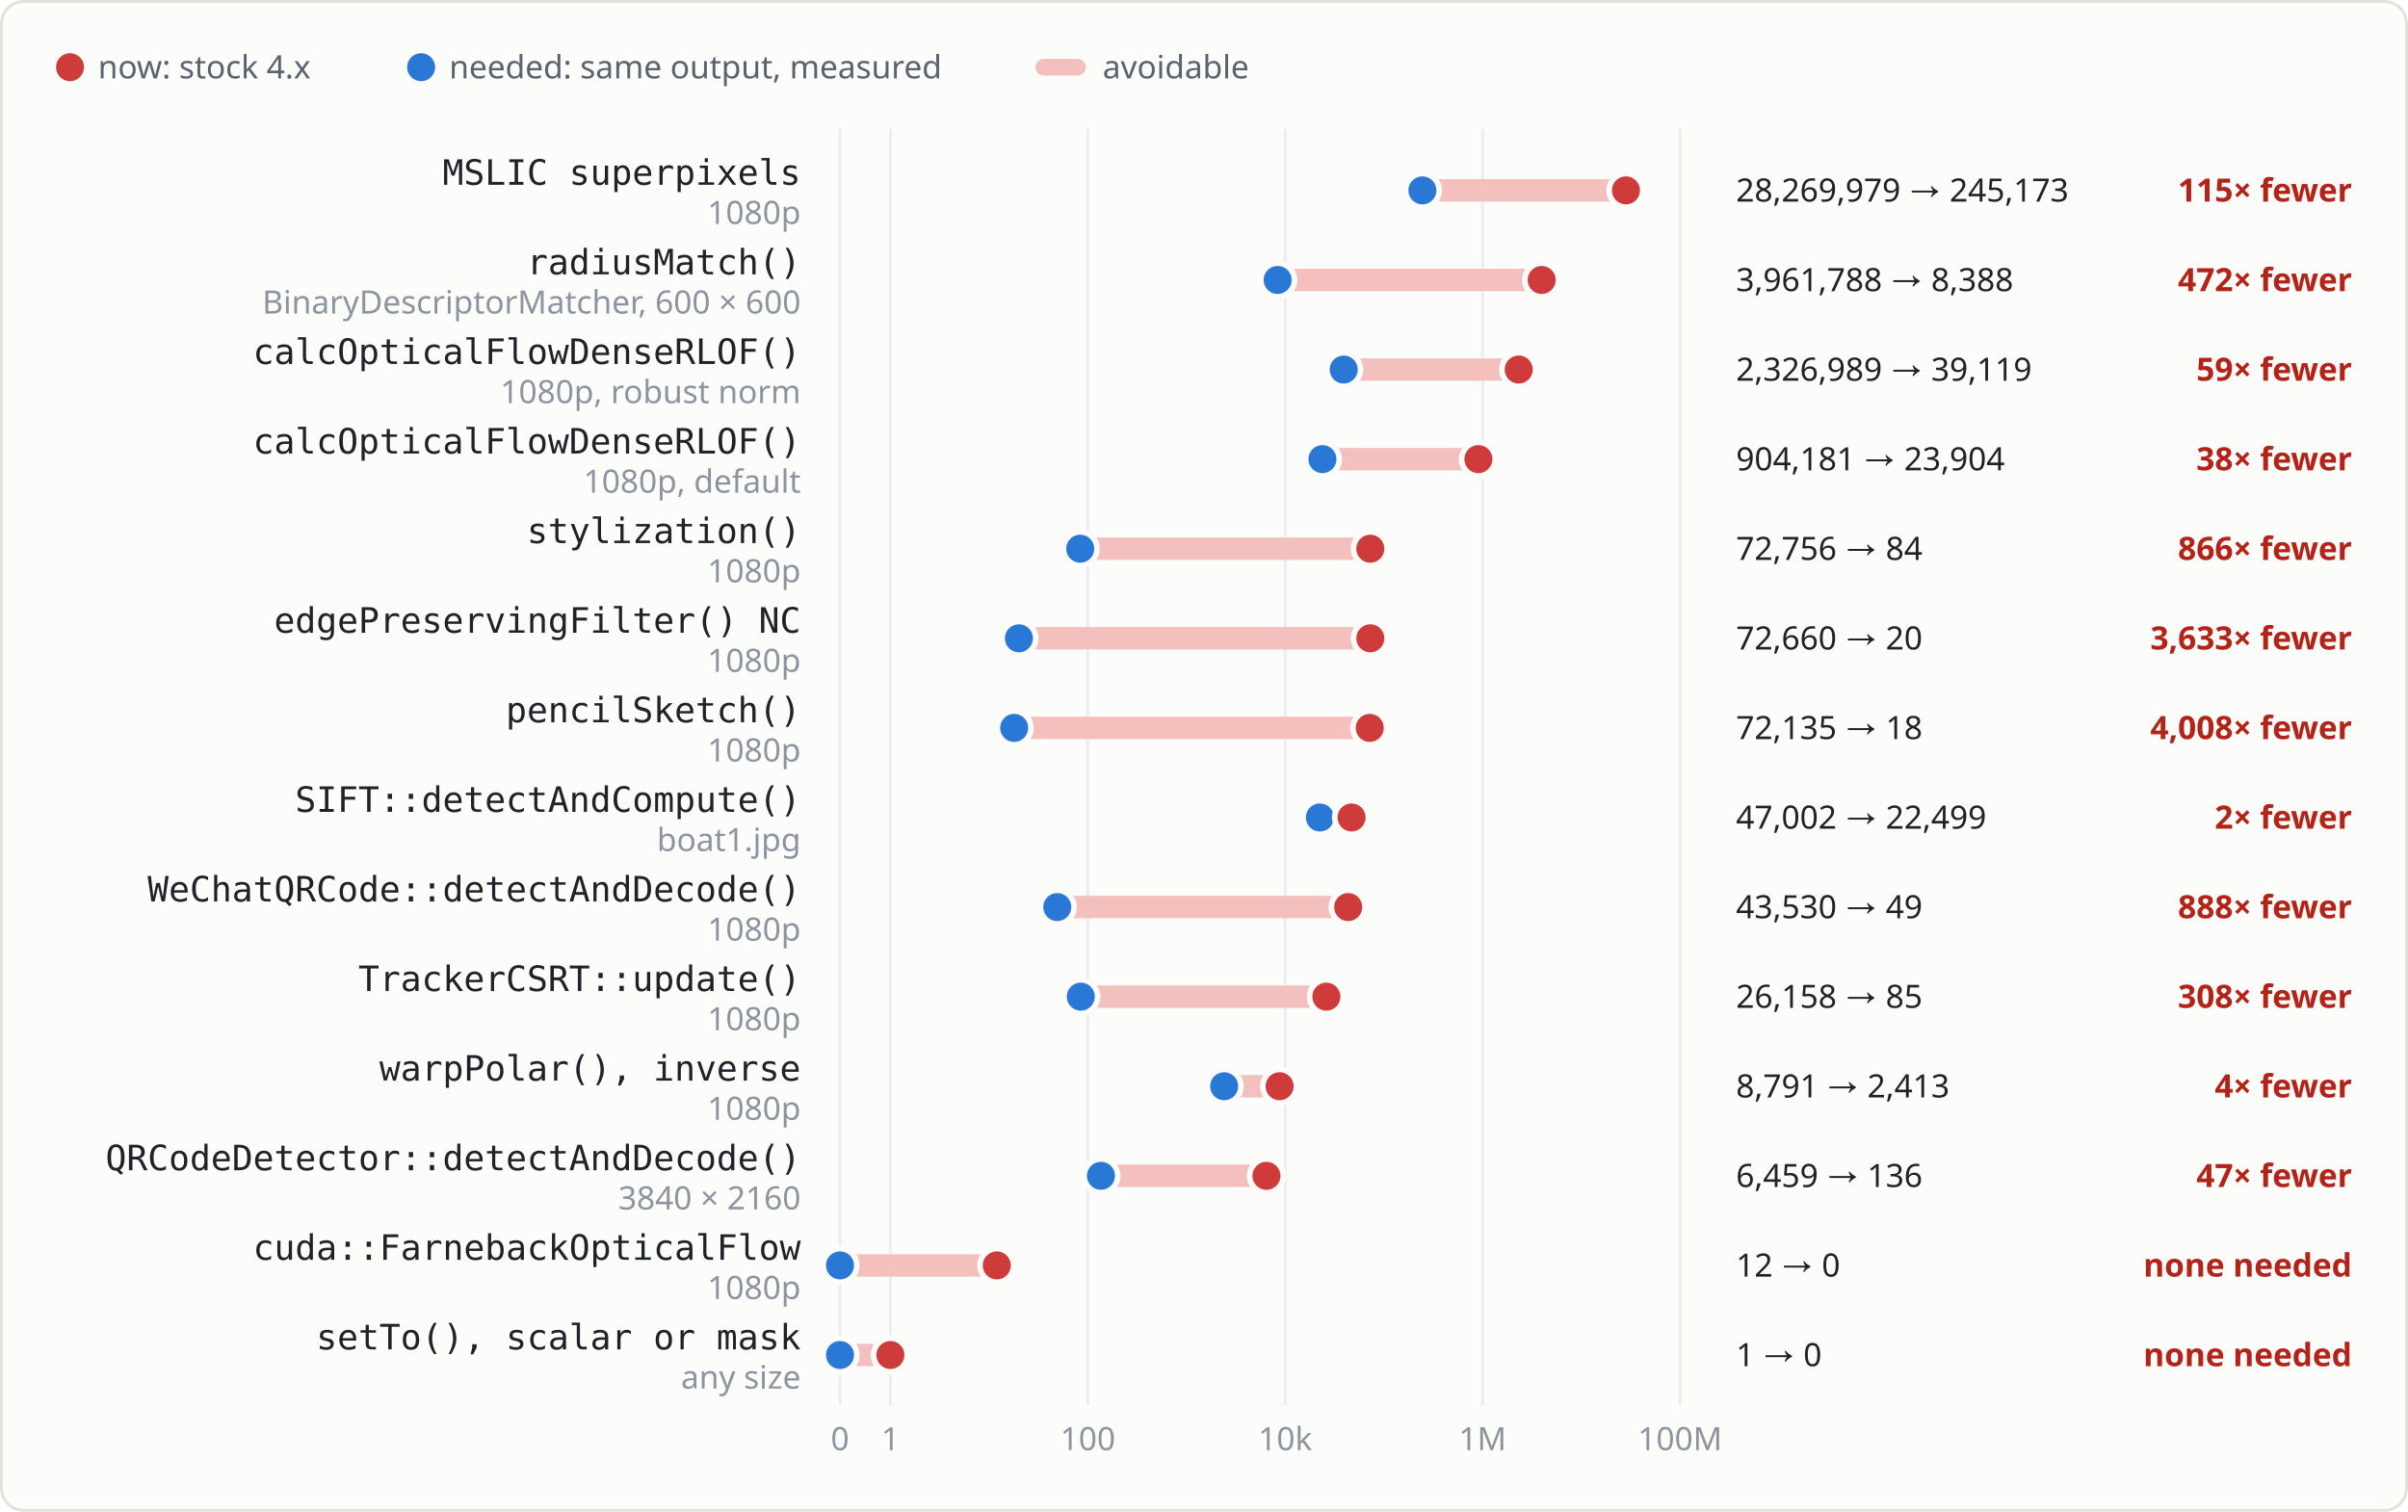
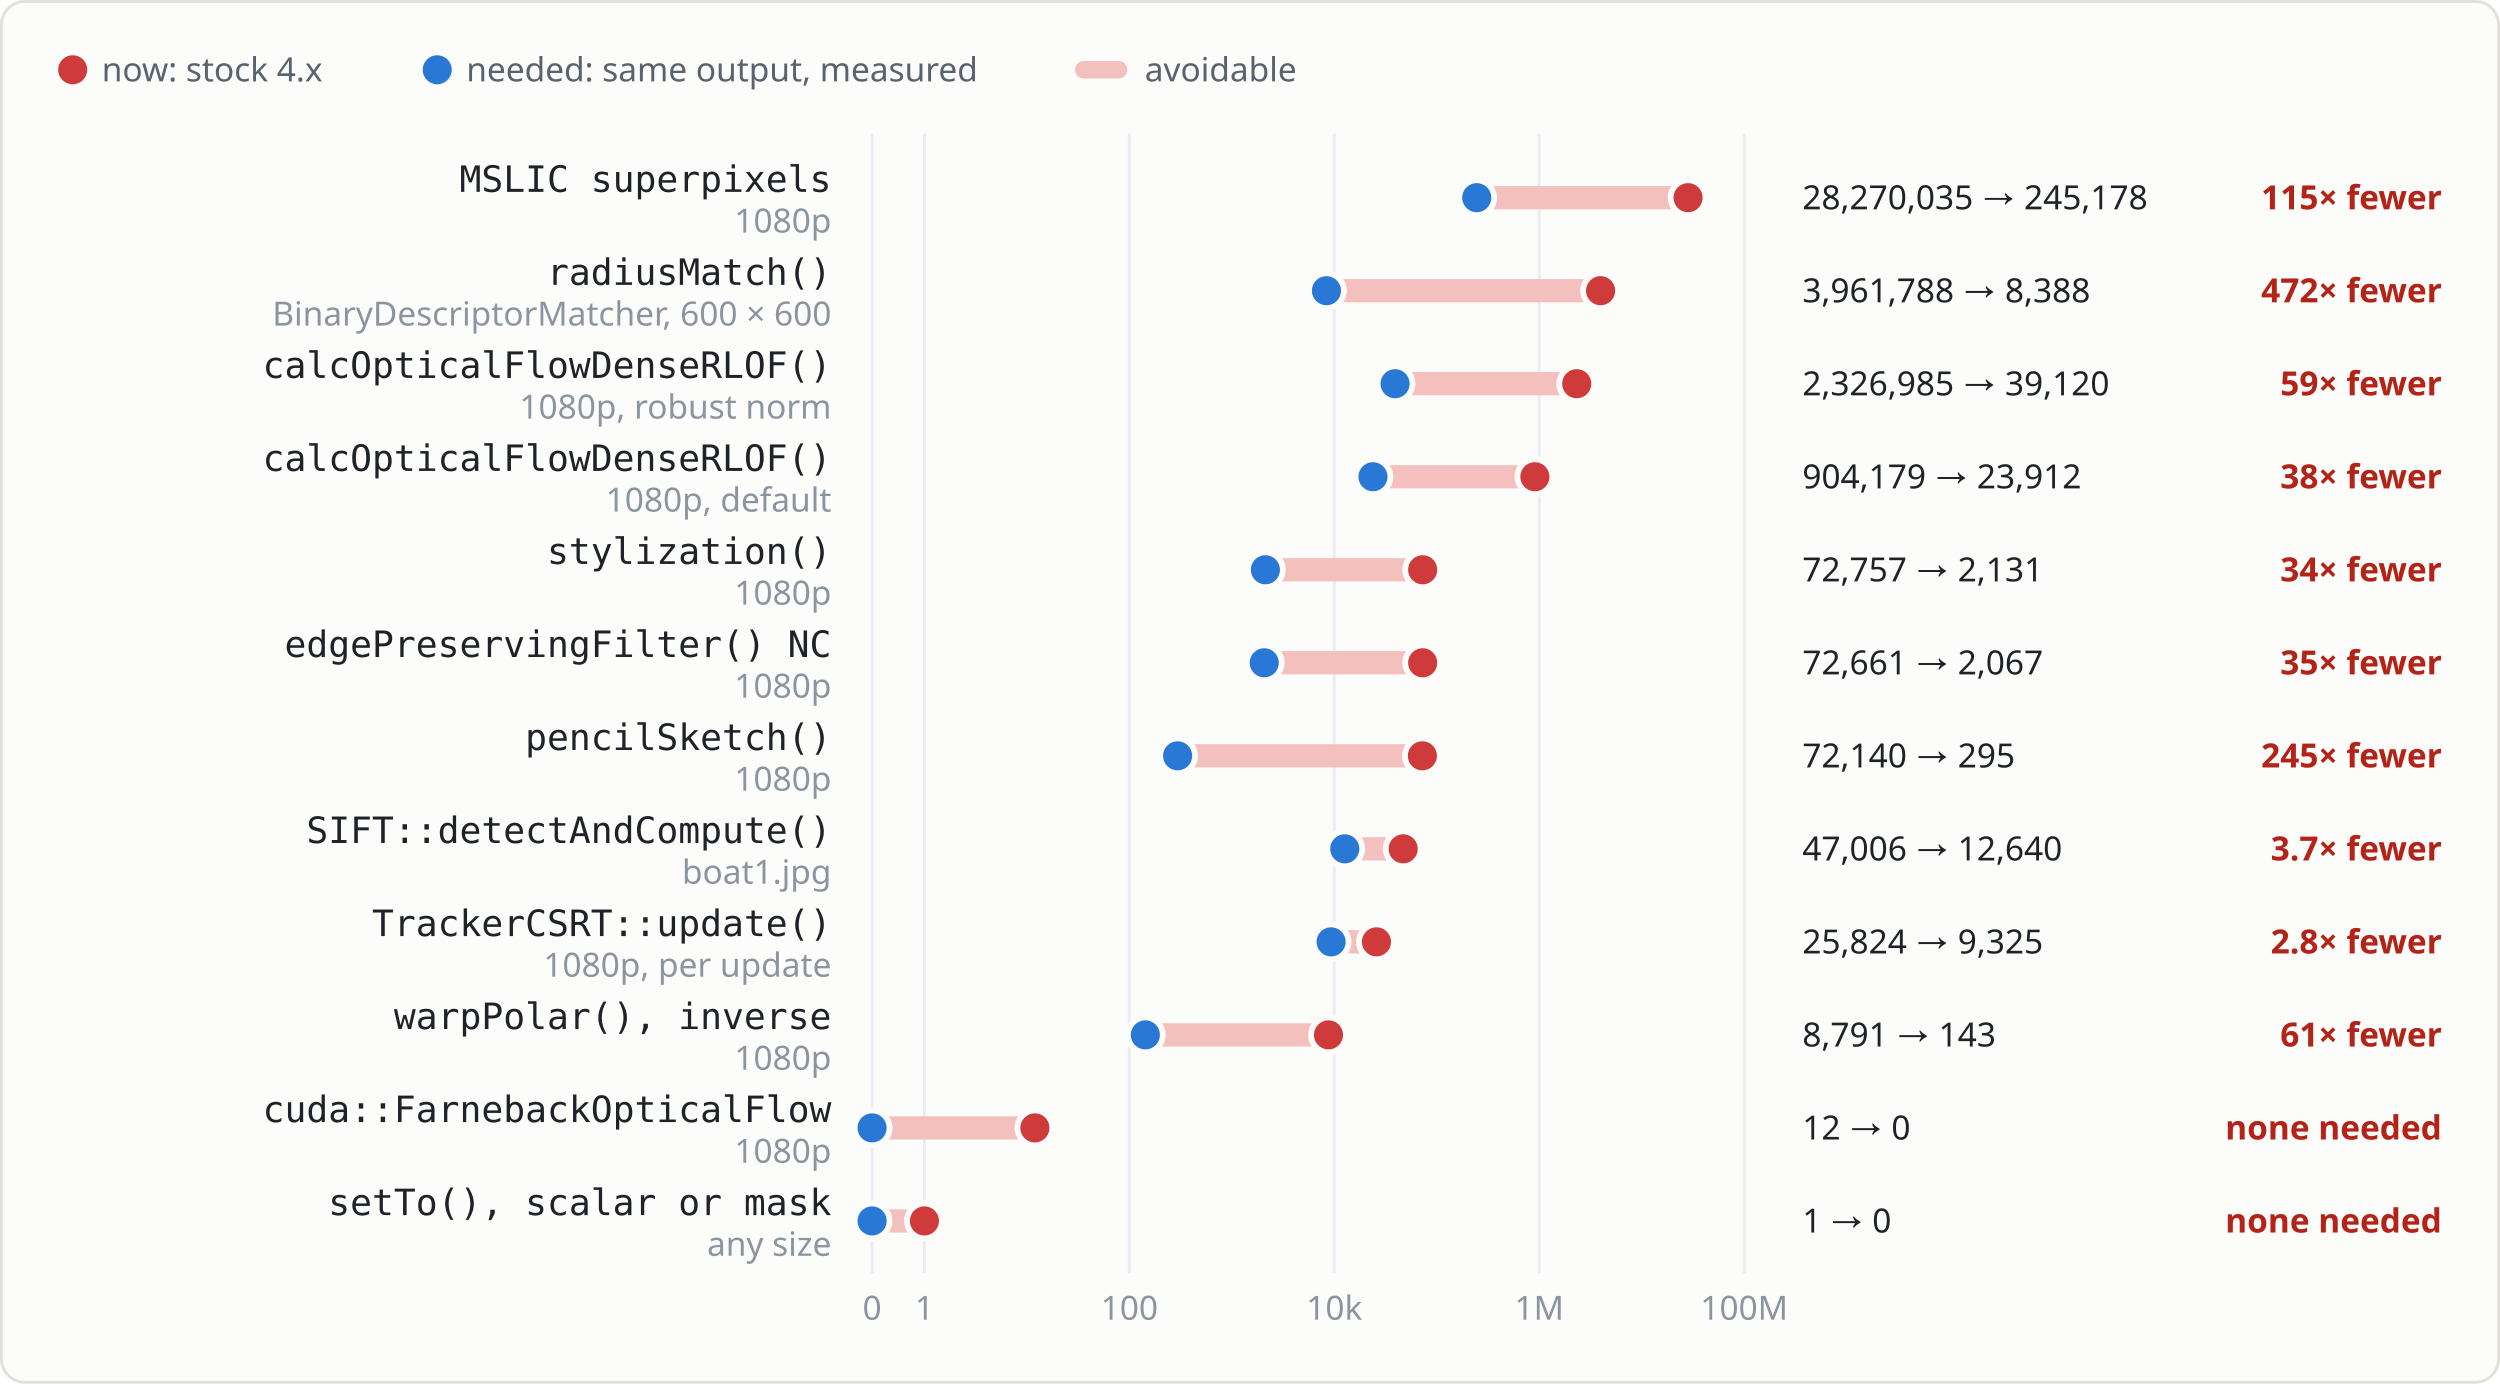
- <svg xmlns="http://www.w3.org/2000/svg" width="860" height="540" viewBox="0 0 860 540" role="img">
+ <svg xmlns="http://www.w3.org/2000/svg" width="860" height="476" viewBox="0 0 860 476" role="img">
  <style>.bg{fill:#fcfcfb;stroke:#e1e0d9}.ink{fill:#1f2328}.ink2{fill:#59636e}.muted{fill:#8c959f}.grid{stroke:#eaeef2}.axis{stroke:#d1d9e0}.need{fill:#2a78d6;stroke:#fcfcfb}.now{fill:#cf3a3a;stroke:#fcfcfb}.gap{stroke:#f4c0bd}.gapt{fill:#b42318}.sw-need{fill:#2a78d6}.sw-now{fill:#cf3a3a}.sw-gap{fill:#f4c0bd}@media (prefers-color-scheme: dark){.bg{fill:#151b23;stroke:#30363d}.ink{fill:#e6edf3}.ink2{fill:#9198a1}.muted{fill:#7d8590}.grid{stroke:#262c36}.axis{stroke:#3d444d}.need{fill:#4493f8;stroke:#151b23}.now{fill:#f05d5d;stroke:#151b23}.gap{stroke:#5c2a2a}.gapt{fill:#ff8a80}.sw-need{fill:#4493f8}.sw-now{fill:#f05d5d}.sw-gap{fill:#5c2a2a}}text{font-family:-apple-system, BlinkMacSystemFont, "Segoe UI", "Noto Sans", Helvetica, Arial, sans-serif;font-size:13px}.mono{font-family:ui-monospace, SFMono-Regular, "SF Mono", Menlo, Consolas, monospace;font-size:12.5px}.small{font-size:11.5px}.b{font-weight:600}.title{font-size:14px;font-weight:600}</style>
-   <rect class="bg" x="0.5" y="0.5" width="859" height="539" rx="8" />
+   <rect class="bg" x="0.5" y="0.5" width="859" height="475" rx="8" />
  <circle class="sw-now" cx="25" cy="24" r="5" />
  <text class="ink2 small" x="35.0" y="28.0" text-anchor="start">now: stock 4.x</text>
  <circle class="sw-need" cx="150.4" cy="24" r="5" />
  <text class="ink2 small" x="160.4" y="28.0" text-anchor="start">needed: same output, measured</text>
  <rect class="sw-gap" x="369.8" y="21" width="18" height="6" rx="3" />
  <text class="ink2 small" x="393.8" y="28.0" text-anchor="start">avoidable</text>
-   <line class="grid" x1="300.0" y1="46" x2="300.0" y2="502" stroke-width="1" />
-   <text class="muted small" x="300.0" y="518.0" text-anchor="middle">0</text>
-   <line class="grid" x1="318.0" y1="46" x2="318.0" y2="502" stroke-width="1" />
-   <text class="muted small" x="318.0" y="518.0" text-anchor="middle">1</text>
-   <line class="grid" x1="388.5" y1="46" x2="388.5" y2="502" stroke-width="1" />
-   <text class="muted small" x="388.5" y="518.0" text-anchor="middle">100</text>
-   <line class="grid" x1="459.0" y1="46" x2="459.0" y2="502" stroke-width="1" />
-   <text class="muted small" x="459.0" y="518.0" text-anchor="middle">10k</text>
-   <line class="grid" x1="529.5" y1="46" x2="529.5" y2="502" stroke-width="1" />
-   <text class="muted small" x="529.5" y="518.0" text-anchor="middle">1M</text>
-   <line class="grid" x1="600.0" y1="46" x2="600.0" y2="502" stroke-width="1" />
-   <text class="muted small" x="600.0" y="518.0" text-anchor="middle">100M</text>
+   <line class="grid" x1="300.0" y1="46" x2="300.0" y2="438" stroke-width="1" />
+   <text class="muted small" x="300.0" y="454.0" text-anchor="middle">0</text>
+   <line class="grid" x1="318.0" y1="46" x2="318.0" y2="438" stroke-width="1" />
+   <text class="muted small" x="318.0" y="454.0" text-anchor="middle">1</text>
+   <line class="grid" x1="388.5" y1="46" x2="388.5" y2="438" stroke-width="1" />
+   <text class="muted small" x="388.5" y="454.0" text-anchor="middle">100</text>
+   <line class="grid" x1="459.0" y1="46" x2="459.0" y2="438" stroke-width="1" />
+   <text class="muted small" x="459.0" y="454.0" text-anchor="middle">10k</text>
+   <line class="grid" x1="529.5" y1="46" x2="529.5" y2="438" stroke-width="1" />
+   <text class="muted small" x="529.5" y="454.0" text-anchor="middle">1M</text>
+   <line class="grid" x1="600.0" y1="46" x2="600.0" y2="438" stroke-width="1" />
+   <text class="muted small" x="600.0" y="454.0" text-anchor="middle">100M</text>
  <text class="mono ink" x="286.0" y="66.0" text-anchor="end">MSLIC superpixels</text>
  <text class="muted small" x="286.0" y="80.0" text-anchor="end">1080p</text>
  <line class="gap" x1="508.0" y1="68.0" x2="580.7" y2="68.0" stroke-width="8" stroke-linecap="round" />
  <circle class="need" cx="508.0" cy="68.0" r="6" stroke-width="2" />
  <circle class="now" cx="580.7" cy="68.0" r="6" stroke-width="2" />
-   <text class="ink small" x="620.0" y="72.0" text-anchor="start">28,269,979 → 245,173</text>
+   <text class="ink small" x="620.0" y="72.0" text-anchor="start">28,270,035 → 245,178</text>
  <text class="gapt small b" x="840.0" y="72.0" text-anchor="end">115× fewer</text>
  <text class="mono ink" x="286.0" y="98.0" text-anchor="end">radiusMatch()</text>
  <text class="muted small" x="286.0" y="112.0" text-anchor="end">BinaryDescriptorMatcher, 600 × 600</text>
  <line class="gap" x1="456.3" y1="100.0" x2="550.6" y2="100.0" stroke-width="8" stroke-linecap="round" />
  <circle class="need" cx="456.3" cy="100.0" r="6" stroke-width="2" />
  <circle class="now" cx="550.6" cy="100.0" r="6" stroke-width="2" />
  <text class="ink small" x="620.0" y="104.0" text-anchor="start">3,961,788 → 8,388</text>
  <text class="gapt small b" x="840.0" y="104.0" text-anchor="end">472× fewer</text>
  <text class="mono ink" x="286.0" y="130.0" text-anchor="end">calcOpticalFlowDenseRLOF()</text>
  <text class="muted small" x="286.0" y="144.0" text-anchor="end">1080p, robust norm</text>
  <line class="gap" x1="479.9" y1="132.0" x2="542.4" y2="132.0" stroke-width="8" stroke-linecap="round" />
  <circle class="need" cx="479.9" cy="132.0" r="6" stroke-width="2" />
  <circle class="now" cx="542.4" cy="132.0" r="6" stroke-width="2" />
-   <text class="ink small" x="620.0" y="136.0" text-anchor="start">2,326,989 → 39,119</text>
+   <text class="ink small" x="620.0" y="136.0" text-anchor="start">2,326,985 → 39,120</text>
  <text class="gapt small b" x="840.0" y="136.0" text-anchor="end">59× fewer</text>
  <text class="mono ink" x="286.0" y="162.0" text-anchor="end">calcOpticalFlowDenseRLOF()</text>
  <text class="muted small" x="286.0" y="176.0" text-anchor="end">1080p, default</text>
  <line class="gap" x1="472.3" y1="164.0" x2="528.0" y2="164.0" stroke-width="8" stroke-linecap="round" />
  <circle class="need" cx="472.3" cy="164.0" r="6" stroke-width="2" />
  <circle class="now" cx="528.0" cy="164.0" r="6" stroke-width="2" />
-   <text class="ink small" x="620.0" y="168.0" text-anchor="start">904,181 → 23,904</text>
+   <text class="ink small" x="620.0" y="168.0" text-anchor="start">904,179 → 23,912</text>
  <text class="gapt small b" x="840.0" y="168.0" text-anchor="end">38× fewer</text>
  <text class="mono ink" x="286.0" y="194.0" text-anchor="end">stylization()</text>
  <text class="muted small" x="286.0" y="208.0" text-anchor="end">1080p</text>
-   <line class="gap" x1="385.8" y1="196.0" x2="489.4" y2="196.0" stroke-width="8" stroke-linecap="round" />
-   <circle class="need" cx="385.8" cy="196.0" r="6" stroke-width="2" />
+   <line class="gap" x1="435.3" y1="196.0" x2="489.4" y2="196.0" stroke-width="8" stroke-linecap="round" />
+   <circle class="need" cx="435.3" cy="196.0" r="6" stroke-width="2" />
  <circle class="now" cx="489.4" cy="196.0" r="6" stroke-width="2" />
-   <text class="ink small" x="620.0" y="200.0" text-anchor="start">72,756 → 84</text>
-   <text class="gapt small b" x="840.0" y="200.0" text-anchor="end">866× fewer</text>
+   <text class="ink small" x="620.0" y="200.0" text-anchor="start">72,757 → 2,131</text>
+   <text class="gapt small b" x="840.0" y="200.0" text-anchor="end">34× fewer</text>
  <text class="mono ink" x="286.0" y="226.0" text-anchor="end">edgePreservingFilter() NC</text>
  <text class="muted small" x="286.0" y="240.0" text-anchor="end">1080p</text>
-   <line class="gap" x1="363.9" y1="228.0" x2="489.4" y2="228.0" stroke-width="8" stroke-linecap="round" />
-   <circle class="need" cx="363.9" cy="228.0" r="6" stroke-width="2" />
+   <line class="gap" x1="434.9" y1="228.0" x2="489.4" y2="228.0" stroke-width="8" stroke-linecap="round" />
+   <circle class="need" cx="434.9" cy="228.0" r="6" stroke-width="2" />
  <circle class="now" cx="489.4" cy="228.0" r="6" stroke-width="2" />
-   <text class="ink small" x="620.0" y="232.0" text-anchor="start">72,660 → 20</text>
-   <text class="gapt small b" x="840.0" y="232.0" text-anchor="end">3,633× fewer</text>
+   <text class="ink small" x="620.0" y="232.0" text-anchor="start">72,661 → 2,067</text>
+   <text class="gapt small b" x="840.0" y="232.0" text-anchor="end">35× fewer</text>
  <text class="mono ink" x="286.0" y="258.0" text-anchor="end">pencilSketch()</text>
  <text class="muted small" x="286.0" y="272.0" text-anchor="end">1080p</text>
-   <line class="gap" x1="362.2" y1="260.0" x2="489.2" y2="260.0" stroke-width="8" stroke-linecap="round" />
-   <circle class="need" cx="362.2" cy="260.0" r="6" stroke-width="2" />
-   <circle class="now" cx="489.2" cy="260.0" r="6" stroke-width="2" />
-   <text class="ink small" x="620.0" y="264.0" text-anchor="start">72,135 → 18</text>
-   <text class="gapt small b" x="840.0" y="264.0" text-anchor="end">4,008× fewer</text>
+   <line class="gap" x1="405.1" y1="260.0" x2="489.3" y2="260.0" stroke-width="8" stroke-linecap="round" />
+   <circle class="need" cx="405.1" cy="260.0" r="6" stroke-width="2" />
+   <circle class="now" cx="489.3" cy="260.0" r="6" stroke-width="2" />
+   <text class="ink small" x="620.0" y="264.0" text-anchor="start">72,140 → 295</text>
+   <text class="gapt small b" x="840.0" y="264.0" text-anchor="end">245× fewer</text>
  <text class="mono ink" x="286.0" y="290.0" text-anchor="end">SIFT::detectAndCompute()</text>
  <text class="muted small" x="286.0" y="304.0" text-anchor="end">boat1.jpg</text>
-   <line class="gap" x1="471.4" y1="292.0" x2="482.7" y2="292.0" stroke-width="8" stroke-linecap="round" />
-   <circle class="need" cx="471.4" cy="292.0" r="6" stroke-width="2" />
+   <line class="gap" x1="462.6" y1="292.0" x2="482.7" y2="292.0" stroke-width="8" stroke-linecap="round" />
+   <circle class="need" cx="462.6" cy="292.0" r="6" stroke-width="2" />
  <circle class="now" cx="482.7" cy="292.0" r="6" stroke-width="2" />
-   <text class="ink small" x="620.0" y="296.0" text-anchor="start">47,002 → 22,499</text>
-   <text class="gapt small b" x="840.0" y="296.0" text-anchor="end">2× fewer</text>
-   <text class="mono ink" x="286.0" y="322.0" text-anchor="end">WeChatQRCode::detectAndDecode()</text>
-   <text class="muted small" x="286.0" y="336.0" text-anchor="end">1080p</text>
-   <line class="gap" x1="377.6" y1="324.0" x2="481.5" y2="324.0" stroke-width="8" stroke-linecap="round" />
-   <circle class="need" cx="377.6" cy="324.0" r="6" stroke-width="2" />
-   <circle class="now" cx="481.5" cy="324.0" r="6" stroke-width="2" />
-   <text class="ink small" x="620.0" y="328.0" text-anchor="start">43,530 → 49</text>
-   <text class="gapt small b" x="840.0" y="328.0" text-anchor="end">888× fewer</text>
-   <text class="mono ink" x="286.0" y="354.0" text-anchor="end">TrackerCSRT::update()</text>
+   <text class="ink small" x="620.0" y="296.0" text-anchor="start">47,006 → 12,640</text>
+   <text class="gapt small b" x="840.0" y="296.0" text-anchor="end">3.7× fewer</text>
+   <text class="mono ink" x="286.0" y="322.0" text-anchor="end">TrackerCSRT::update()</text>
+   <text class="muted small" x="286.0" y="336.0" text-anchor="end">1080p, per update</text>
+   <line class="gap" x1="457.9" y1="324.0" x2="473.5" y2="324.0" stroke-width="8" stroke-linecap="round" />
+   <circle class="need" cx="457.9" cy="324.0" r="6" stroke-width="2" />
+   <circle class="now" cx="473.5" cy="324.0" r="6" stroke-width="2" />
+   <text class="ink small" x="620.0" y="328.0" text-anchor="start">25,824 → 9,325</text>
+   <text class="gapt small b" x="840.0" y="328.0" text-anchor="end">2.8× fewer</text>
+   <text class="mono ink" x="286.0" y="354.0" text-anchor="end">warpPolar(), inverse</text>
  <text class="muted small" x="286.0" y="368.0" text-anchor="end">1080p</text>
-   <line class="gap" x1="386.0" y1="356.0" x2="473.7" y2="356.0" stroke-width="8" stroke-linecap="round" />
-   <circle class="need" cx="386.0" cy="356.0" r="6" stroke-width="2" />
-   <circle class="now" cx="473.7" cy="356.0" r="6" stroke-width="2" />
-   <text class="ink small" x="620.0" y="360.0" text-anchor="start">26,158 → 85</text>
-   <text class="gapt small b" x="840.0" y="360.0" text-anchor="end">308× fewer</text>
-   <text class="mono ink" x="286.0" y="386.0" text-anchor="end">warpPolar(), inverse</text>
+   <line class="gap" x1="394.0" y1="356.0" x2="457.0" y2="356.0" stroke-width="8" stroke-linecap="round" />
+   <circle class="need" cx="394.0" cy="356.0" r="6" stroke-width="2" />
+   <circle class="now" cx="457.0" cy="356.0" r="6" stroke-width="2" />
+   <text class="ink small" x="620.0" y="360.0" text-anchor="start">8,791 → 143</text>
+   <text class="gapt small b" x="840.0" y="360.0" text-anchor="end">61× fewer</text>
+   <text class="mono ink" x="286.0" y="386.0" text-anchor="end">cuda::FarnebackOpticalFlow</text>
  <text class="muted small" x="286.0" y="400.0" text-anchor="end">1080p</text>
-   <line class="gap" x1="437.2" y1="388.0" x2="457.0" y2="388.0" stroke-width="8" stroke-linecap="round" />
-   <circle class="need" cx="437.2" cy="388.0" r="6" stroke-width="2" />
-   <circle class="now" cx="457.0" cy="388.0" r="6" stroke-width="2" />
-   <text class="ink small" x="620.0" y="392.0" text-anchor="start">8,791 → 2,413</text>
-   <text class="gapt small b" x="840.0" y="392.0" text-anchor="end">4× fewer</text>
-   <text class="mono ink" x="286.0" y="418.0" text-anchor="end">QRCodeDetector::detectAndDecode()</text>
-   <text class="muted small" x="286.0" y="432.0" text-anchor="end">3840 × 2160</text>
-   <line class="gap" x1="393.2" y1="420.0" x2="452.3" y2="420.0" stroke-width="8" stroke-linecap="round" />
-   <circle class="need" cx="393.2" cy="420.0" r="6" stroke-width="2" />
-   <circle class="now" cx="452.3" cy="420.0" r="6" stroke-width="2" />
-   <text class="ink small" x="620.0" y="424.0" text-anchor="start">6,459 → 136</text>
-   <text class="gapt small b" x="840.0" y="424.0" text-anchor="end">47× fewer</text>
-   <text class="mono ink" x="286.0" y="450.0" text-anchor="end">cuda::FarnebackOpticalFlow</text>
-   <text class="muted small" x="286.0" y="464.0" text-anchor="end">1080p</text>
-   <line class="gap" x1="300.0" y1="452.0" x2="356.0" y2="452.0" stroke-width="8" stroke-linecap="round" />
-   <circle class="need" cx="300.0" cy="452.0" r="6" stroke-width="2" />
-   <circle class="now" cx="356.0" cy="452.0" r="6" stroke-width="2" />
-   <text class="ink small" x="620.0" y="456.0" text-anchor="start">12 → 0</text>
-   <text class="gapt small b" x="840.0" y="456.0" text-anchor="end">none needed</text>
-   <text class="mono ink" x="286.0" y="482.0" text-anchor="end">setTo(), scalar or mask</text>
-   <text class="muted small" x="286.0" y="496.0" text-anchor="end">any size</text>
-   <line class="gap" x1="300.0" y1="484.0" x2="318.0" y2="484.0" stroke-width="8" stroke-linecap="round" />
-   <circle class="need" cx="300.0" cy="484.0" r="6" stroke-width="2" />
-   <circle class="now" cx="318.0" cy="484.0" r="6" stroke-width="2" />
-   <text class="ink small" x="620.0" y="488.0" text-anchor="start">1 → 0</text>
-   <text class="gapt small b" x="840.0" y="488.0" text-anchor="end">none needed</text>
+   <line class="gap" x1="300.0" y1="388.0" x2="356.0" y2="388.0" stroke-width="8" stroke-linecap="round" />
+   <circle class="need" cx="300.0" cy="388.0" r="6" stroke-width="2" />
+   <circle class="now" cx="356.0" cy="388.0" r="6" stroke-width="2" />
+   <text class="ink small" x="620.0" y="392.0" text-anchor="start">12 → 0</text>
+   <text class="gapt small b" x="840.0" y="392.0" text-anchor="end">none needed</text>
+   <text class="mono ink" x="286.0" y="418.0" text-anchor="end">setTo(), scalar or mask</text>
+   <text class="muted small" x="286.0" y="432.0" text-anchor="end">any size</text>
+   <line class="gap" x1="300.0" y1="420.0" x2="318.0" y2="420.0" stroke-width="8" stroke-linecap="round" />
+   <circle class="need" cx="300.0" cy="420.0" r="6" stroke-width="2" />
+   <circle class="now" cx="318.0" cy="420.0" r="6" stroke-width="2" />
+   <text class="ink small" x="620.0" y="424.0" text-anchor="start">1 → 0</text>
+   <text class="gapt small b" x="840.0" y="424.0" text-anchor="end">none needed</text>
</svg>
